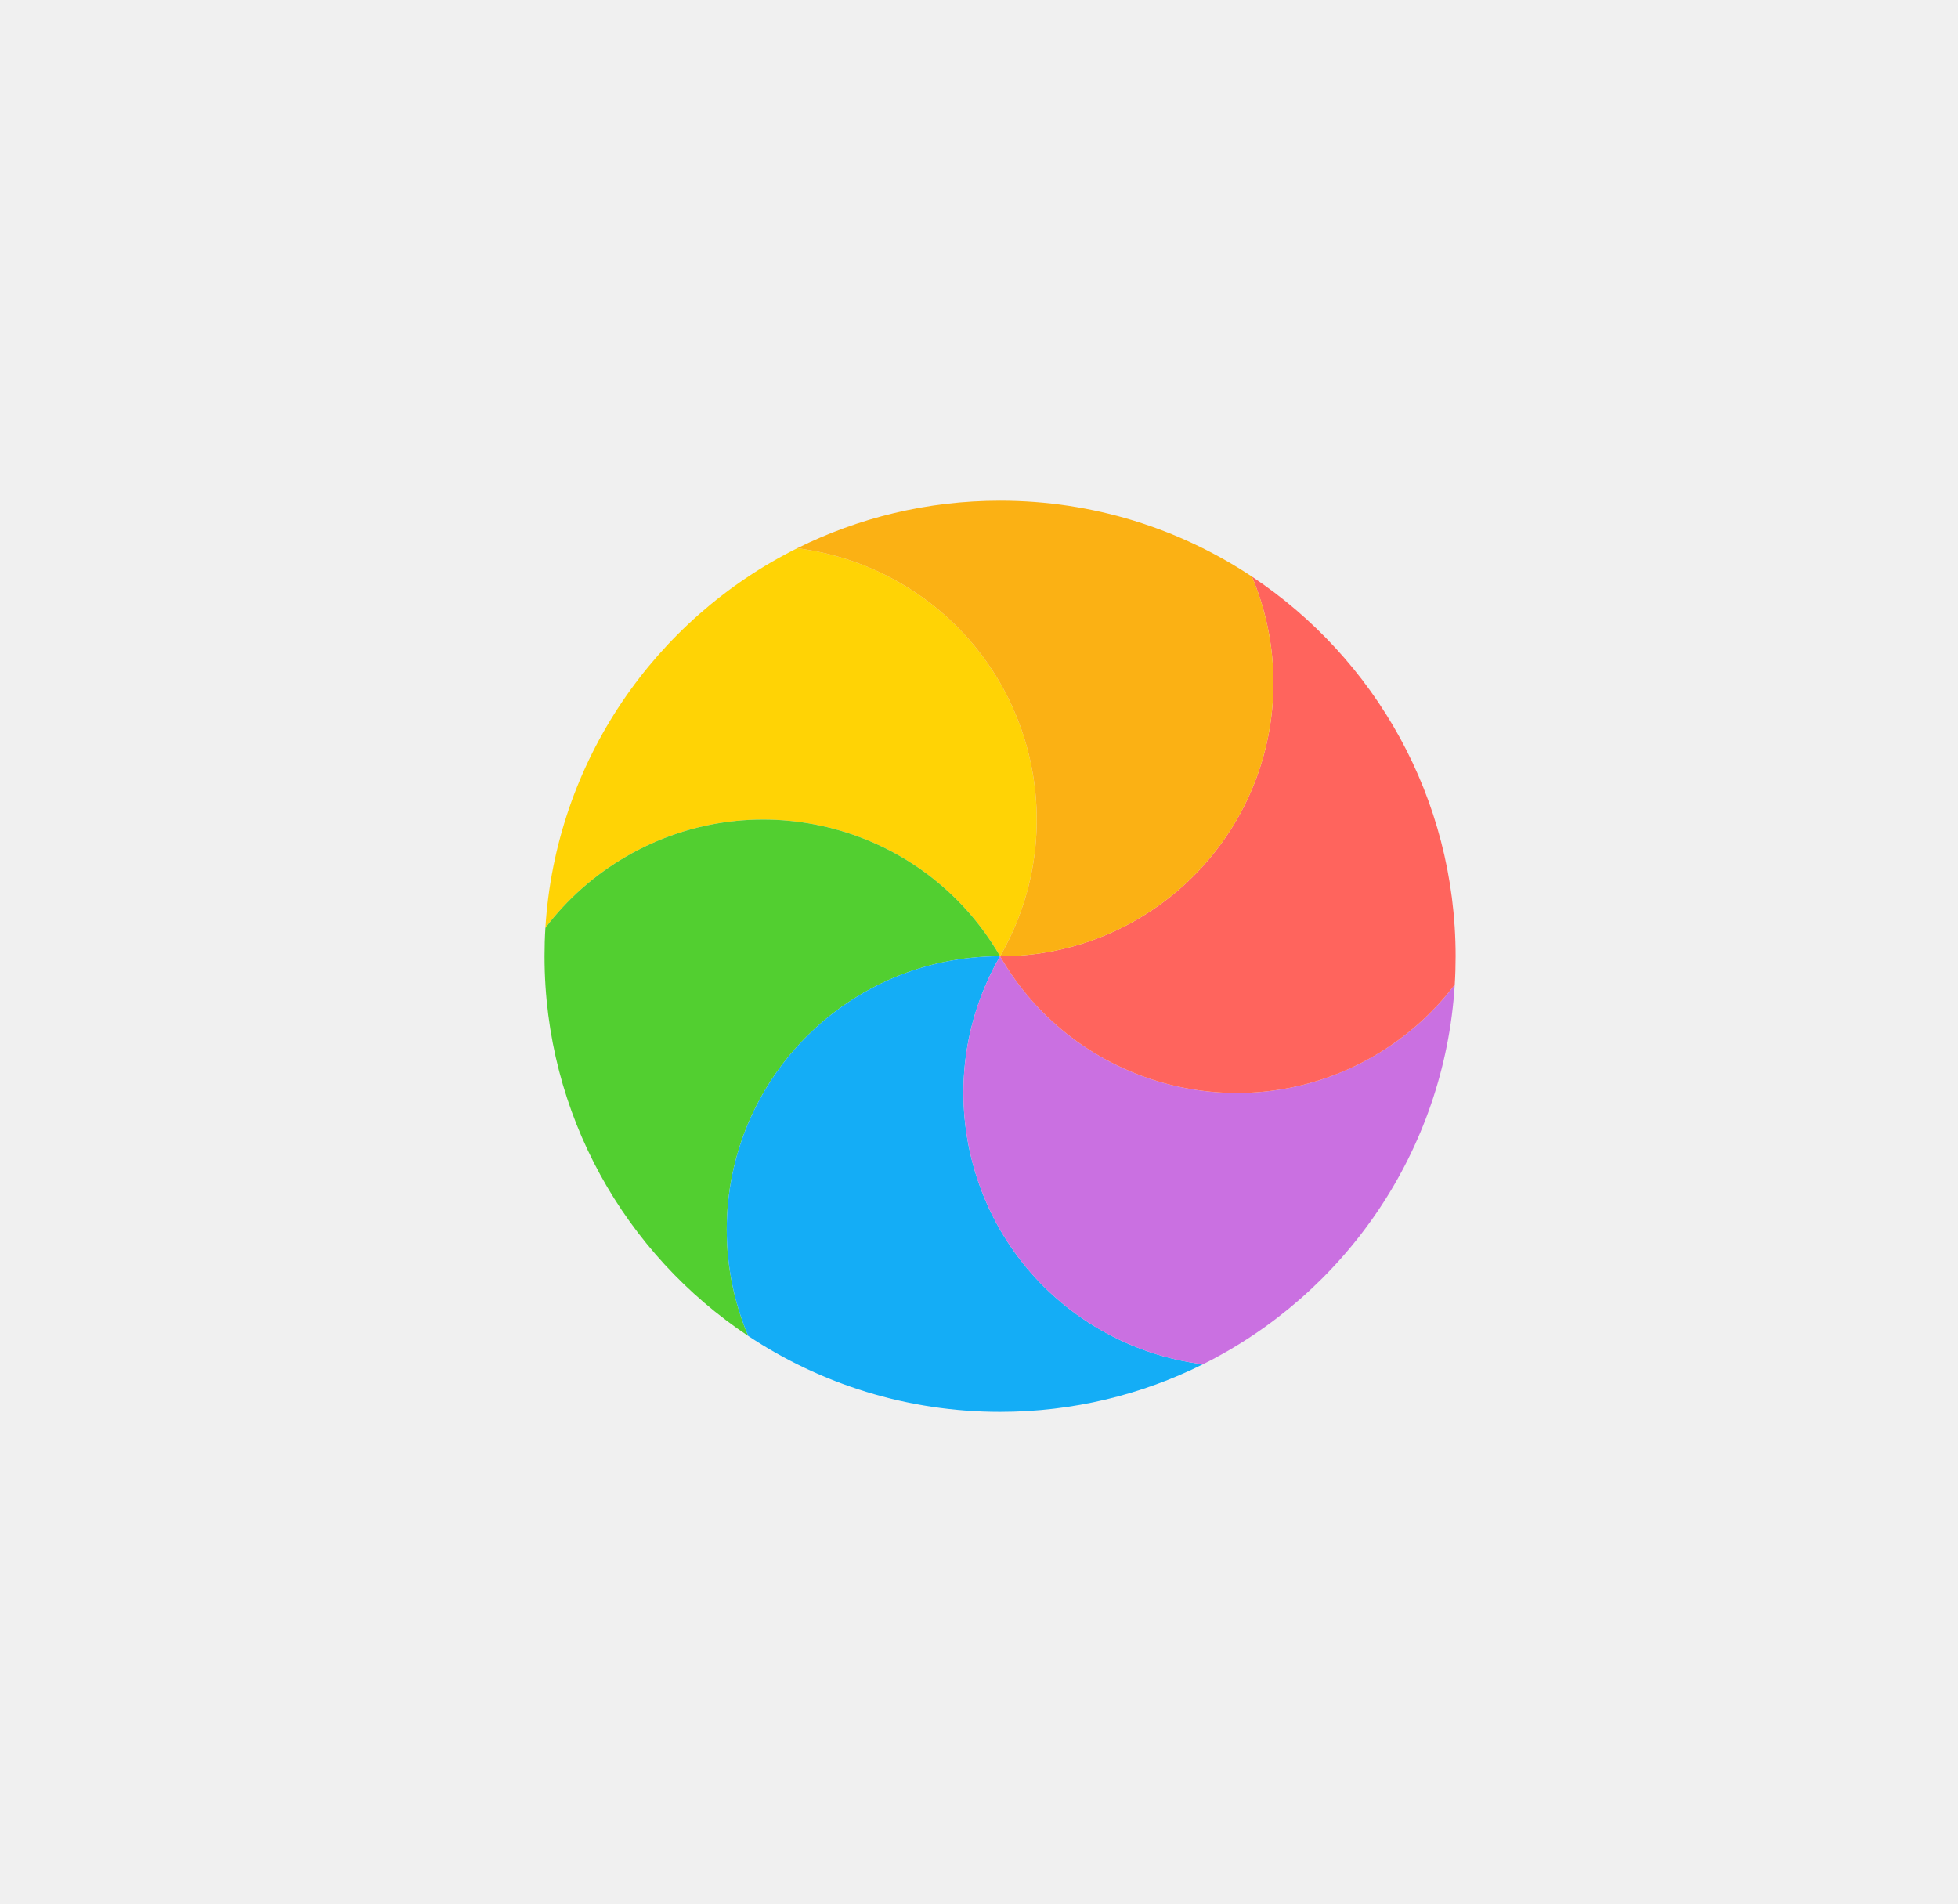
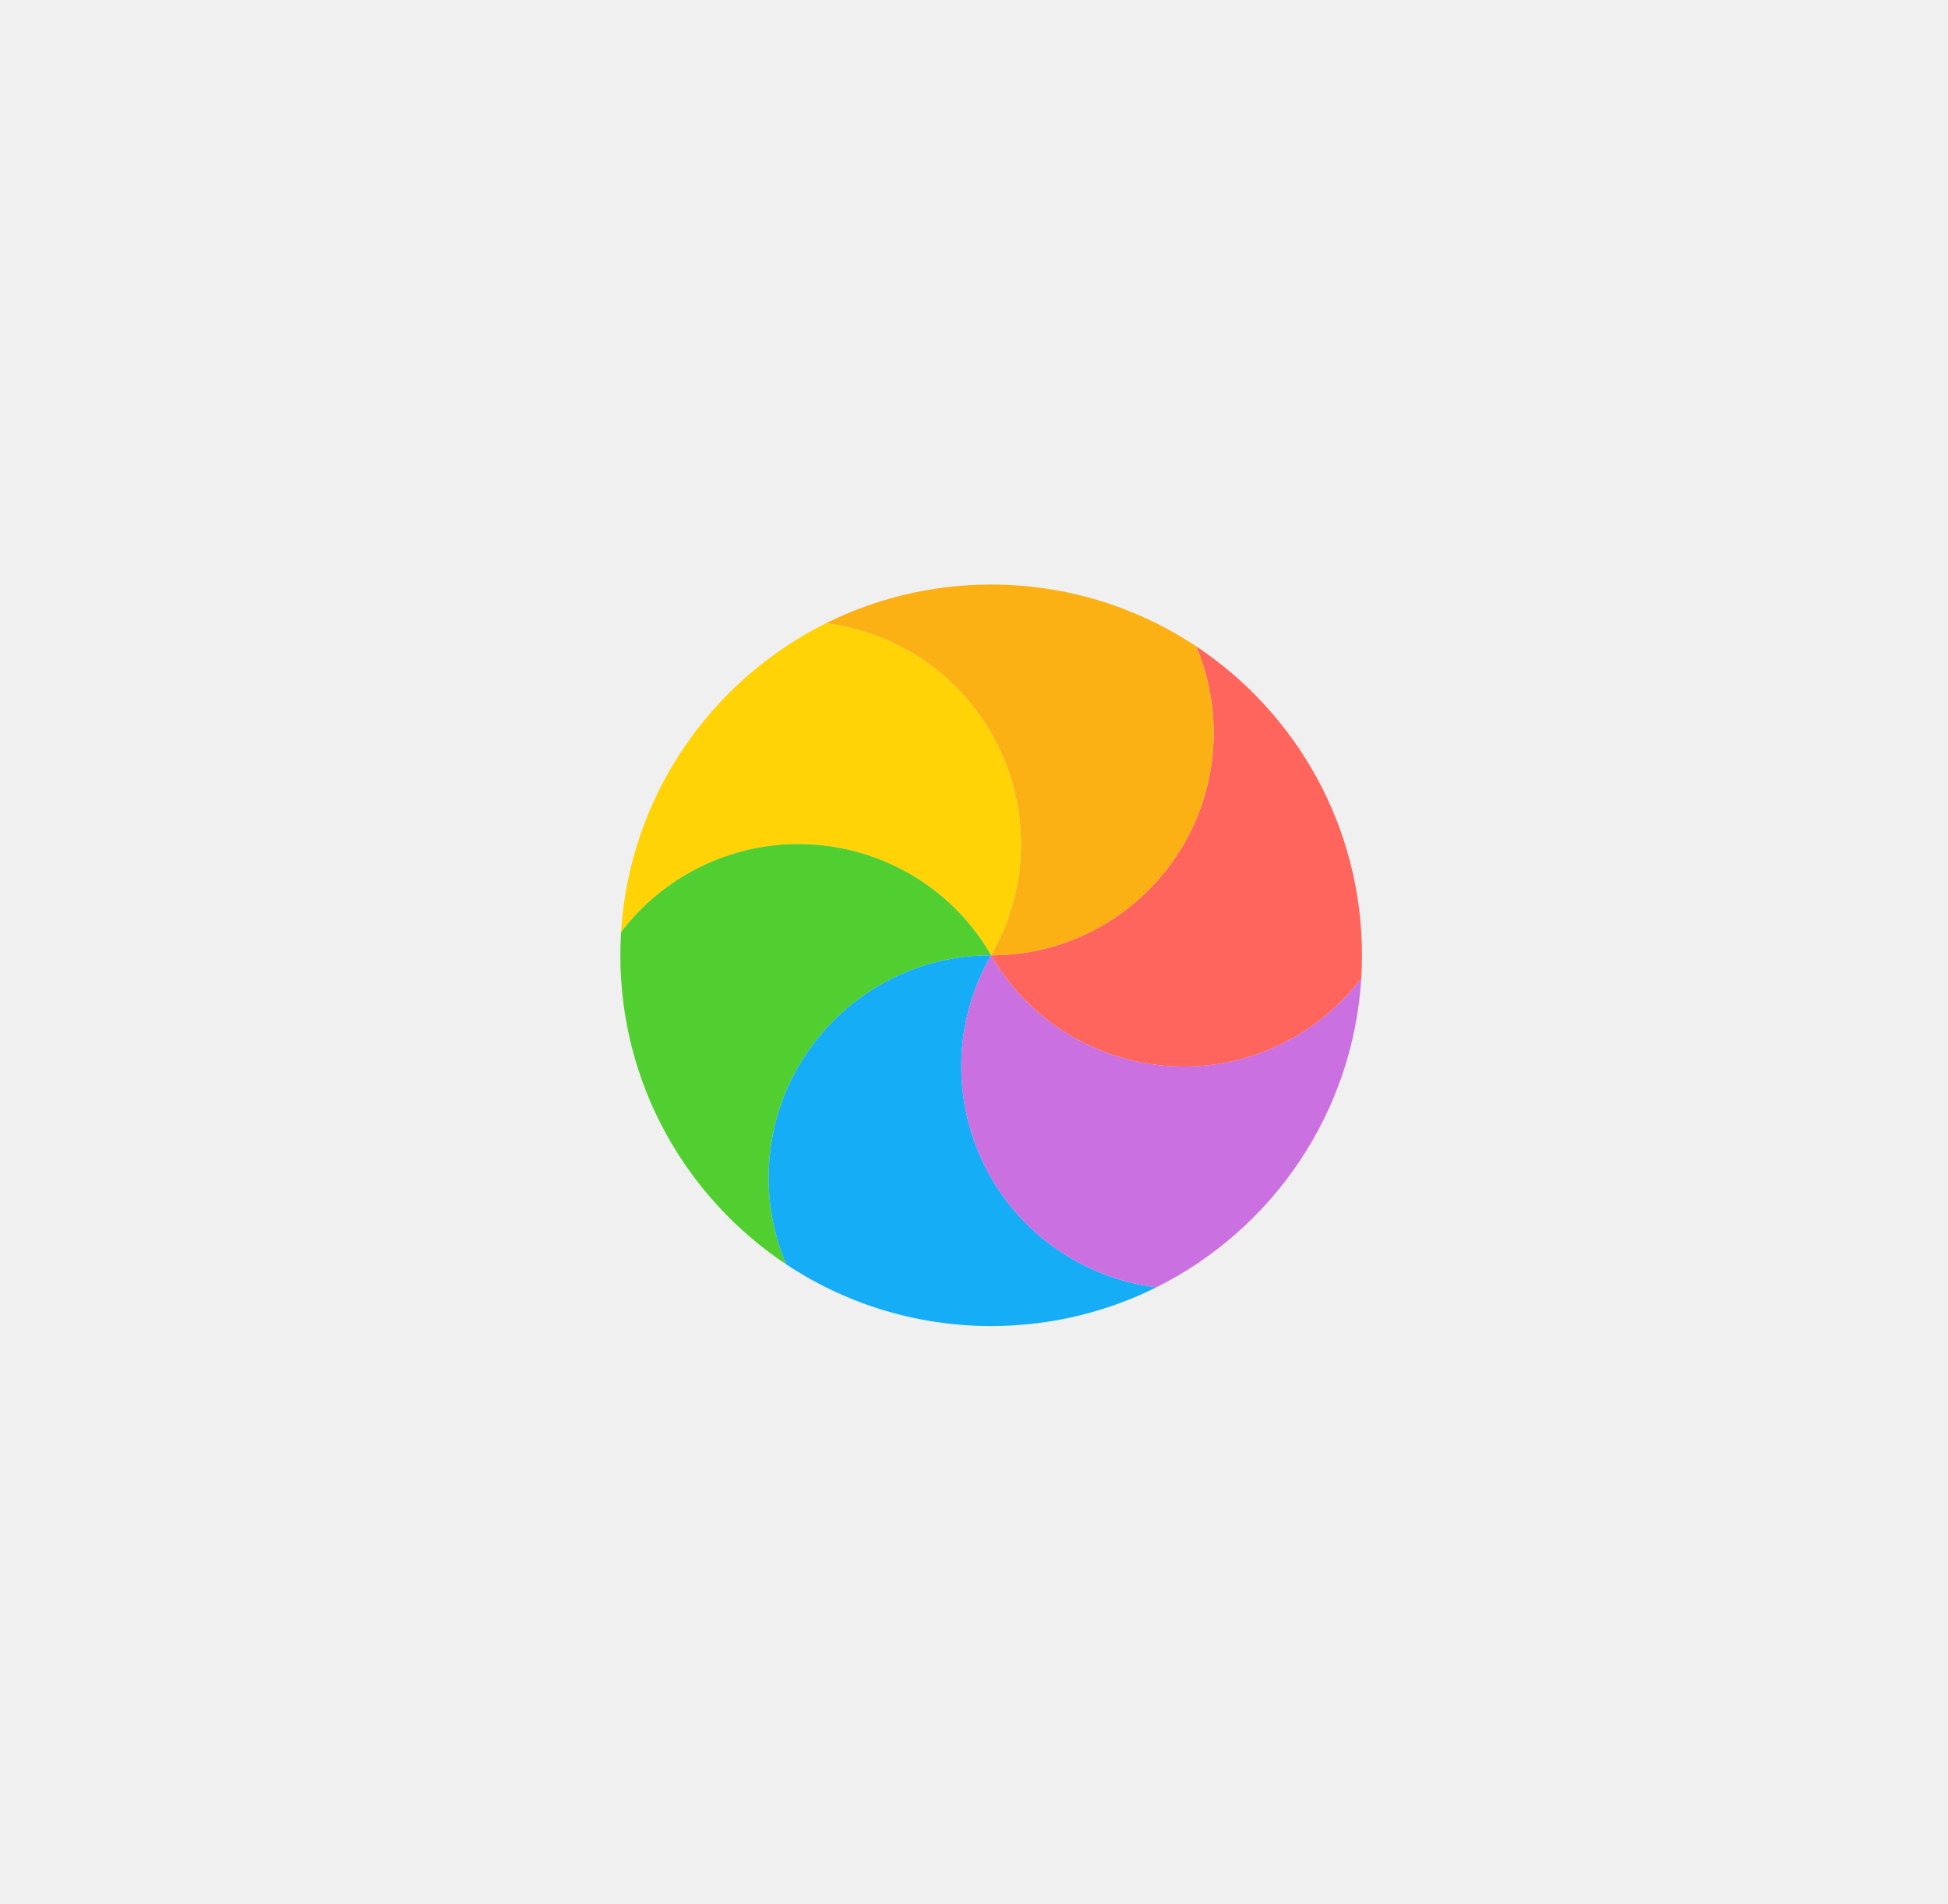
- <svg xmlns="http://www.w3.org/2000/svg" width="36" height="35" viewBox="0 0 36 35" fill="none">
-   <g transform="translate(0.418605 -0.837209) scale(1)">
+ <svg xmlns="http://www.w3.org/2000/svg" width="44" height="43" viewBox="0 0 44 43" fill="none">
+   <g transform="translate(4.418605 3.162791) scale(1)">
    <g transform="translate(-53.64357 -2.101714) scale(0.8375714)" clip-path="url(#clip_r1c2)">
      <path fill-rule="evenodd" clip-rule="evenodd" d="M24.501 21.86L32.884 30.261C33.937 31.317 33.19 33.119 31.699 33.119L30.475 33.119L31.691 36.007C31.904 36.513 31.907 37.073 31.7 37.582C31.492 38.092 31.098 38.49 30.59 38.703C30.334 38.81 30.066 38.864 29.792 38.864C28.961 38.864 28.216 38.369 27.894 37.603L26.616 34.565L25.784 35.303C24.703 36.259 23 35.492 23 34.048V22.481C23 21.697 23.947 21.305 24.501 21.86Z" fill="white" style="fill:white;fill-opacity:1;" />
      <path fill-rule="evenodd" clip-rule="evenodd" d="M24 23.129C24 22.998 24.159 22.932 24.25 23.025L32.158 30.95C32.59 31.382 32.283 32.119 31.674 32.119L28.97 32.118L30.769 36.394C30.996 36.934 30.742 37.555 30.203 37.781C29.662 38.008 29.042 37.755 28.816 37.216L26.998 32.892L25.139 34.539C24.723 34.907 24.081 34.651 24.006 34.127L24 34.026V23.129Z" fill="black" style="fill:black;fill-opacity:1;" />
      <g>
        <path d="M81.046 15.544C81.819 15.64 82.586 15.89 83.304 16.304C86.174 17.961 87.157 21.63 85.5 24.5C83.843 21.63 80.174 20.647 77.304 22.304C76.587 22.718 75.989 23.256 75.519 23.877C75.744 20.221 77.933 17.095 81.046 15.544Z" fill="url(#paint0_linear_1_317)" />
        <path d="M75.519 23.877C75.989 23.256 76.588 22.718 77.304 22.304C80.174 20.647 83.843 21.63 85.5 24.5C82.186 24.5 79.5 27.186 79.5 30.5C79.5 31.328 79.668 32.116 79.971 32.834C77.276 31.042 75.5 27.978 75.5 24.5C75.5 24.291 75.506 24.083 75.519 23.877Z" fill="url(#paint1_linear_1_317)" />
        <path d="M79.971 32.834C79.668 32.116 79.5 31.328 79.5 30.5C79.5 27.186 82.186 24.5 85.5 24.5C83.843 27.37 84.826 31.039 87.696 32.696C88.414 33.11 89.181 33.36 89.954 33.456C88.613 34.124 87.1 34.5 85.5 34.5C83.456 34.5 81.555 33.886 79.971 32.834Z" fill="url(#paint2_linear_1_317)" />
        <path d="M89.954 33.456C89.181 33.36 88.414 33.11 87.696 32.696C84.826 31.039 83.843 27.37 85.5 24.5C87.157 27.37 90.826 28.353 93.696 26.696C94.413 26.282 95.011 25.744 95.481 25.123C95.256 28.779 93.067 31.905 89.954 33.456Z" fill="url(#paint3_linear_1_317)" />
        <path d="M95.481 25.123C95.011 25.744 94.412 26.282 93.696 26.696C90.826 28.353 87.157 27.37 85.5 24.5C88.814 24.5 91.5 21.814 91.5 18.5C91.5 17.672 91.332 16.884 91.029 16.166C93.724 17.958 95.5 21.021 95.5 24.5C95.5 24.709 95.494 24.917 95.481 25.123Z" fill="url(#paint4_linear_1_317)" />
        <path d="M91.029 16.166C91.332 16.884 91.5 17.672 91.5 18.5C91.5 21.814 88.814 24.5 85.5 24.5C87.157 21.63 86.174 17.961 83.304 16.304C82.586 15.89 81.819 15.64 81.046 15.544C82.387 14.876 83.9 14.5 85.5 14.5C87.544 14.5 89.445 15.114 91.029 16.166Z" fill="url(#paint5_linear_1_317)" />
      </g>
      <path fill-rule="evenodd" clip-rule="evenodd" d="M150.315 15.505C150.315 16.249 149.759 16.889 149.023 16.994C148.431 17.079 147.984 17.596 147.984 18.196V28.426C147.984 29.027 148.43 29.544 149.021 29.629C149.756 29.733 150.312 30.374 150.312 31.118C150.309 31.561 150.118 31.974 149.787 32.257C149.458 32.54 149.021 32.668 148.59 32.604C147.807 32.492 147.078 32.161 146.481 31.659C145.883 32.161 145.154 32.492 144.367 32.605C143.94 32.668 143.504 32.541 143.173 32.257C142.842 31.97 142.653 31.558 142.65 31.125C142.65 30.374 143.206 29.733 143.942 29.628C144.536 29.543 144.984 29.026 144.984 28.426V18.196C144.984 17.596 144.537 17.079 143.944 16.994C143.209 16.889 142.654 16.249 142.654 15.505C142.655 15.065 142.846 14.651 143.177 14.366C143.447 14.133 143.796 14.002 144.158 14.002H144.239L144.39 14.021C145.164 14.132 145.889 14.462 146.484 14.964C147.083 14.462 147.812 14.13 148.598 14.018C149.013 13.951 149.455 14.077 149.792 14.366C150.123 14.653 150.312 15.065 150.315 15.498V15.502V15.505Z" fill="white" style="fill:white;fill-opacity:1;" />
      <path fill-rule="evenodd" clip-rule="evenodd" d="M144.087 16.003C145.169 16.158 145.985 17.101 145.985 18.195V28.425C145.985 29.519 145.167 30.462 144.083 30.617C143.836 30.652 143.65 30.867 143.65 31.117C143.651 31.263 143.714 31.401 143.824 31.497C143.935 31.591 144.08 31.635 144.226 31.614C145.148 31.482 145.978 30.943 146.481 30.16C146.985 30.943 147.814 31.482 148.737 31.614C148.879 31.635 149.027 31.591 149.137 31.496C149.248 31.401 149.311 31.263 149.312 31.117C149.312 30.867 149.126 30.652 148.879 30.617C147.799 30.462 146.985 29.52 146.985 28.425V18.195C146.985 17.101 147.801 16.158 148.883 16.003C149.13 15.968 149.316 15.753 149.316 15.503C149.315 15.358 149.251 15.219 149.141 15.123C149.03 15.029 148.885 14.983 148.74 15.006C147.818 15.139 146.988 15.677 146.484 16.46C145.98 15.677 145.151 15.139 144.229 15.006C144.206 15.003 144.182 15.001 144.158 15.001C144.038 15.001 143.921 15.044 143.829 15.123C143.718 15.219 143.655 15.357 143.654 15.504C143.654 15.753 143.84 15.968 144.087 16.003Z" fill="black" style="fill:black;fill-opacity:1;" />
      <path fill-rule="evenodd" clip-rule="evenodd" d="M207.5 17C208.328 17 209 17.672 209 18.5V23H213.5C214.279 23 214.92 23.595 214.993 24.356L215 24.5C215 25.328 214.328 26 213.5 26H209V30.5C209 31.279 208.405 31.92 207.644 31.993L207.5 32C206.672 32 206 31.328 206 30.5V26H201.5C200.721 26 200.08 25.405 200.007 24.644L200 24.5C200 23.672 200.672 23 201.5 23H206V18.5C206 17.721 206.595 17.08 207.356 17.007L207.5 17Z" fill="white" style="fill:white;fill-opacity:1;" />
      <path fill-rule="evenodd" clip-rule="evenodd" d="M207.5 18C207.776 18 208 18.224 208 18.5V24H213.5C213.745 24 213.95 24.177 213.992 24.41L214 24.5C214 24.776 213.776 25 213.5 25H208V30.5C208 30.745 207.823 30.95 207.59 30.992L207.5 31C207.224 31 207 30.776 207 30.5V25H201.5C201.255 25 201.05 24.823 201.008 24.59L201 24.5C201 24.224 201.224 24 201.5 24H207V18.5C207 18.255 207.177 18.05 207.41 18.008L207.5 18Z" fill="#232020" style="fill:#232020;fill:color(display-p3 0.137 0.126 0.126);fill-opacity:1;" />
      <g clip-path="url(#clip0_1_317)">
        <path fill-rule="evenodd" clip-rule="evenodd" d="M268.501 21.86L276.884 30.261C277.937 31.317 277.19 33.119 275.699 33.119L272.252 33.118L269.784 35.303C268.703 36.259 267 35.492 267 34.048V22.481C267 21.697 267.947 21.305 268.501 21.86Z" fill="white" style="fill:white;fill-opacity:1;" />
        <path fill-rule="evenodd" clip-rule="evenodd" d="M268 23.129V34.026C268 34.616 268.697 34.93 269.139 34.539L271.874 32.118L275.674 32.119C276.284 32.119 276.59 31.382 276.159 30.95L268.251 23.025C268.159 22.932 268 22.998 268 23.129Z" fill="black" style="fill:black;fill-opacity:1;" />
        <path fill-rule="evenodd" clip-rule="evenodd" d="M281.889 50.119H274.11C272.945 50.119 272 49.174 272 48.008V37.23C272 36.064 272.945 35.119 274.11 35.119H281.889C283.055 35.119 284 36.064 284 37.23V48.008C284 49.174 283.055 50.119 281.889 50.119Z" fill="white" style="fill:white;fill-opacity:1;" />
        <path fill-rule="evenodd" clip-rule="evenodd" d="M281.75 49.119H274.25C273.56 49.119 273 48.559 273 47.869V37.369C273 36.679 273.56 36.119 274.25 36.119H281.75C282.44 36.119 283 36.679 283 37.369V47.869C283 48.559 282.44 49.119 281.75 49.119Z" fill="black" style="fill:black;fill-opacity:1;" />
        <path fill-rule="evenodd" clip-rule="evenodd" d="M280.5 39.119H275.5C275.224 39.119 275 38.895 275 38.619C275 38.343 275.224 38.119 275.5 38.119H280.5C280.776 38.119 281 38.343 281 38.619C281 38.895 280.776 39.119 280.5 39.119Z" fill="white" style="fill:white;fill-opacity:1;" />
        <path fill-rule="evenodd" clip-rule="evenodd" d="M280.5 47.119H275.5C275.224 47.119 275 46.895 275 46.619C275 46.343 275.224 46.119 275.5 46.119H280.5C280.776 46.119 281 46.343 281 46.619C281 46.895 280.776 47.119 280.5 47.119Z" fill="white" style="fill:white;fill-opacity:1;" />
        <path fill-rule="evenodd" clip-rule="evenodd" d="M281.061 44.119H274.938C274.42 44.119 274 43.699 274 43.18V42.058C274 41.539 274.42 41.119 274.938 41.119H281.061C281.579 41.119 282 41.539 282 42.058V43.18C282 43.699 281.579 44.119 281.061 44.119Z" fill="white" style="fill:white;fill-opacity:1;" />
        <path fill-rule="evenodd" clip-rule="evenodd" d="M278.5 43.119H275.5C275.224 43.119 275 42.895 275 42.619C275 42.343 275.224 42.119 275.5 42.119H278.5C278.776 42.119 279 42.343 279 42.619C279 42.895 278.776 43.119 278.5 43.119Z" fill="black" style="fill:black;fill-opacity:1;" />
      </g>
      <path fill-rule="evenodd" clip-rule="evenodd" d="M32 91C32 94.866 28.866 98 25 98C21.134 98 18 94.866 18 91C18 87.134 21.134 84 25 84C28.866 84 32 87.134 32 91Z" fill="black" style="fill:black;fill-opacity:1;" />
      <path fill-rule="evenodd" clip-rule="evenodd" d="M30.253 91C30.253 93.901 27.901 96.253 25 96.253C22.098 96.253 19.747 93.901 19.747 91C19.747 88.099 22.098 85.747 25 85.747C27.901 85.747 30.253 88.099 30.253 91Z" fill="white" style="fill:white;fill-opacity:1;" />
      <path fill-rule="evenodd" clip-rule="evenodd" d="M21.5 91C21.5 90.448 21.948 90 22.5 90H27.5C28.052 90 28.5 90.448 28.5 91C28.5 91.552 28.052 92 27.5 92H22.5C21.948 92 21.5 91.552 21.5 91ZM34.931 100.932C35.322 100.542 35.322 99.908 34.931 99.518L30.189 94.776L28.776 96.19L33.517 100.932C33.907 101.322 34.541 101.322 34.931 100.932Z" fill="black" style="fill:black;fill-opacity:1;" />
      <path fill-rule="evenodd" clip-rule="evenodd" d="M93 91C93 94.866 89.866 98 86 98C82.134 98 79 94.866 79 91C79 87.134 82.134 84 86 84C89.866 84 93 87.134 93 91Z" fill="black" style="fill:black;fill-opacity:1;" />
      <path fill-rule="evenodd" clip-rule="evenodd" d="M91.253 91C91.253 93.901 88.901 96.253 86 96.253C83.098 96.253 80.747 93.901 80.747 91C80.747 88.099 83.098 85.747 86 85.747C88.901 85.747 91.253 88.099 91.253 91Z" fill="white" style="fill:white;fill-opacity:1;" />
      <path fill-rule="evenodd" clip-rule="evenodd" d="M86 94.5C85.448 94.5 85 94.052 85 93.5V88.5C85 87.948 85.448 87.5 86 87.5C86.552 87.5 87 87.948 87 88.5V93.5C87 94.052 86.552 94.5 86 94.5Z" fill="black" style="fill:black;fill-opacity:1;" />
      <path fill-rule="evenodd" clip-rule="evenodd" d="M82.5 91C82.5 90.448 82.948 90 83.5 90H88.5C89.052 90 89.5 90.448 89.5 91C89.5 91.552 89.052 92 88.5 92H83.5C82.948 92 82.5 91.552 82.5 91Z" fill="black" style="fill:black;fill-opacity:1;" />
      <path fill-rule="evenodd" clip-rule="evenodd" d="M95.931 100.932C96.322 100.542 96.322 99.908 95.931 99.518L91.189 94.776L89.775 96.19L94.517 100.932C94.907 101.322 95.541 101.322 95.931 100.932Z" fill="black" style="fill:black;fill-opacity:1;" />
      <path fill-rule="evenodd" clip-rule="evenodd" d="M149.301 105.942C150.359 105.942 151.279 105.722 152.059 105.281C152.841 104.84 153.445 104.195 153.87 103.343C154.296 102.491 154.509 101.449 154.509 100.214V98.564C154.509 97.797 154.389 97.208 154.149 96.794C153.909 96.381 153.563 96.174 153.114 96.174V97.268C153.114 97.42 153.063 97.542 152.963 97.633C152.862 97.724 152.749 97.769 152.621 97.769C152.487 97.769 152.37 97.724 152.27 97.633C152.169 97.542 152.119 97.42 152.119 97.268V95.909C152.119 95.636 152.049 95.424 151.91 95.275C151.769 95.126 151.572 95.052 151.316 95.052C151.116 95.052 150.918 95.095 150.724 95.18V96.913C150.724 97.071 150.673 97.195 150.573 97.287C150.472 97.378 150.359 97.423 150.231 97.423C150.097 97.423 149.98 97.378 149.88 97.287C149.779 97.195 149.729 97.071 149.729 96.913V94.906C149.729 94.639 149.658 94.427 149.515 94.272C149.372 94.117 149.179 94.039 148.936 94.039C148.729 94.039 148.528 94.085 148.334 94.176V96.566C148.334 96.706 148.287 96.825 148.192 96.922C148.098 97.019 147.978 97.068 147.832 97.068C147.692 97.068 147.575 97.019 147.481 96.922C147.387 96.825 147.339 96.706 147.339 96.566V89.981C147.339 89.756 147.277 89.575 147.152 89.438C147.028 89.301 146.859 89.233 146.646 89.233C146.433 89.233 146.262 89.301 146.131 89.438C146 89.575 145.935 89.756 145.935 89.981V99.257C145.935 99.452 145.877 99.611 145.762 99.736C145.646 99.86 145.5 99.922 145.324 99.922C145.165 99.922 145.024 99.883 144.9 99.804C144.775 99.725 144.67 99.579 144.585 99.366L143.363 96.575C143.211 96.21 142.982 96.028 142.679 96.028C142.484 96.028 142.326 96.09 142.204 96.215C142.082 96.339 142.022 96.49 142.022 96.666C142.022 96.812 142.049 96.958 142.104 97.104L143.737 101.701C144.271 103.191 145.014 104.269 145.962 104.939C146.911 105.608 148.024 105.942 149.301 105.942ZM149.265 107C147.707 107 146.383 106.583 145.292 105.751C144.2 104.918 143.366 103.68 142.788 102.038L141.155 97.432C141.106 97.287 141.069 97.135 141.041 96.976C141.014 96.818 141 96.675 141 96.548C141 96.073 141.158 95.706 141.475 95.444C141.79 95.183 142.162 95.052 142.587 95.052C142.898 95.052 143.177 95.142 143.427 95.321C143.676 95.5 143.876 95.77 144.029 96.128L144.749 97.907C144.767 97.949 144.795 97.97 144.831 97.97C144.88 97.97 144.904 97.943 144.904 97.889V90.044C144.904 89.491 145.068 89.052 145.397 88.726C145.725 88.401 146.141 88.238 146.646 88.238C147.145 88.238 147.557 88.401 147.882 88.726C148.207 89.052 148.37 89.491 148.37 90.044V93.155C148.607 93.088 148.838 93.054 149.064 93.054C149.453 93.054 149.784 93.156 150.058 93.36C150.331 93.564 150.523 93.842 150.633 94.195C150.912 94.098 151.186 94.049 151.454 94.049C151.83 94.049 152.148 94.144 152.406 94.336C152.665 94.527 152.843 94.787 152.94 95.116C153.766 95.122 154.407 95.414 154.86 95.991C155.313 96.569 155.54 97.381 155.54 98.426V100.333C155.54 101.743 155.275 102.946 154.746 103.94C154.217 104.935 153.481 105.692 152.539 106.216C151.596 106.739 150.505 107 149.265 107Z" fill="black" style="fill:black;fill-opacity:1;" />
      <path fill-rule="evenodd" clip-rule="evenodd" d="M149.301 105.942C150.359 105.942 151.279 105.722 152.059 105.281C152.841 104.84 153.445 104.195 153.87 103.343C154.296 102.491 154.509 101.449 154.509 100.214V98.564C154.509 97.797 154.389 97.208 154.149 96.794C153.909 96.381 153.563 96.174 153.114 96.174V97.268C153.114 97.42 153.063 97.542 152.963 97.633C152.862 97.724 152.749 97.769 152.621 97.769C152.487 97.769 152.37 97.724 152.27 97.633C152.169 97.542 152.119 97.42 152.119 97.268V95.909C152.119 95.636 152.049 95.424 151.91 95.275C151.769 95.126 151.572 95.052 151.316 95.052C151.116 95.052 150.918 95.095 150.724 95.18V96.913C150.724 97.071 150.673 97.195 150.573 97.287C150.472 97.378 150.359 97.423 150.231 97.423C150.097 97.423 149.98 97.378 149.88 97.287C149.779 97.195 149.729 97.071 149.729 96.913V94.906C149.729 94.639 149.658 94.427 149.515 94.272C149.372 94.117 149.179 94.039 148.936 94.039C148.729 94.039 148.528 94.085 148.334 94.176V96.566C148.334 96.706 148.287 96.825 148.192 96.922C148.098 97.019 147.978 97.068 147.832 97.068C147.692 97.068 147.575 97.019 147.481 96.922C147.387 96.825 147.339 96.706 147.339 96.566V89.981C147.339 89.756 147.277 89.575 147.152 89.438C147.028 89.301 146.859 89.233 146.646 89.233C146.433 89.233 146.262 89.301 146.131 89.438C146 89.575 145.935 89.756 145.935 89.981V99.257C145.935 99.452 145.877 99.611 145.762 99.736C145.646 99.86 145.5 99.922 145.324 99.922C145.165 99.922 145.024 99.883 144.9 99.804C144.775 99.725 144.67 99.579 144.585 99.366L143.363 96.575C143.211 96.21 142.982 96.028 142.679 96.028C142.484 96.028 142.326 96.09 142.204 96.215C142.082 96.339 142.022 96.49 142.022 96.666C142.022 96.812 142.049 96.958 142.104 97.104L143.737 101.701C144.271 103.191 145.014 104.269 145.962 104.939C146.911 105.608 148.024 105.942 149.301 105.942Z" fill="white" style="fill:white;fill-opacity:1;" />
      <path fill-rule="evenodd" clip-rule="evenodd" d="M214.719 87.556C214.367 87.299 213.975 87.199 213.542 87.258C213.334 87.286 213.162 87.347 213.019 87.432C213.024 87.273 213.012 87.122 212.976 86.98C212.901 86.683 212.761 86.439 212.556 86.247C212.351 86.055 212.105 85.917 211.818 85.832C211.558 85.754 211.293 85.731 211.023 85.764C210.752 85.797 210.51 85.889 210.295 86.042C210.225 86.092 210.173 86.156 210.117 86.217C210.078 86.148 210.042 86.077 209.987 86.013C209.821 85.821 209.61 85.673 209.353 85.569C209.096 85.465 208.823 85.412 208.537 85.412C208.244 85.412 207.968 85.465 207.712 85.569C207.455 85.673 207.243 85.821 207.077 86.013C207.023 86.075 206.989 86.145 206.949 86.213C206.912 86.171 206.881 86.123 206.838 86.086C206.662 85.936 206.455 85.834 206.217 85.778C205.98 85.723 205.741 85.715 205.5 85.754C205.194 85.799 204.919 85.914 204.674 86.096C204.43 86.278 204.25 86.524 204.132 86.833C204.023 87.122 204.01 87.464 204.077 87.847C203.507 87.777 202.977 87.943 202.492 88.356C201.991 88.783 201.743 89.455 201.75 90.373C201.756 91.857 202.038 93.175 202.594 94.328C203.151 95.48 203.934 96.381 204.943 97.028C205.952 97.676 207.121 98 208.449 98C209.66 98 210.695 97.787 211.555 97.36C212.414 96.934 213.11 96.317 213.64 95.509C214.17 94.703 214.556 93.703 214.797 92.511C214.927 91.881 215.029 91.261 215.105 90.656C215.18 90.05 215.224 89.41 215.236 88.732C215.243 88.205 215.07 87.813 214.719 87.556Z" fill="black" style="fill:black;fill-opacity:1;" />
      <path fill-rule="evenodd" clip-rule="evenodd" d="M204.263 88.917L204.509 90.187C204.555 90.428 204.675 90.582 204.87 90.646C205.066 90.712 205.243 90.68 205.403 90.553C205.562 90.426 205.616 90.246 205.564 90.011L205.056 87.58C204.997 87.326 205.071 87.121 205.276 86.965C205.481 86.809 205.708 86.75 205.959 86.789C206.21 86.828 206.371 86.975 206.443 87.229L206.589 87.756C206.641 87.958 206.763 88.085 206.955 88.137C207.148 88.189 207.331 88.166 207.507 88.069C207.683 87.971 207.771 87.828 207.771 87.639V86.965C207.771 86.789 207.844 86.648 207.991 86.54C208.137 86.433 208.315 86.379 208.523 86.379C208.725 86.379 208.899 86.433 209.046 86.54C209.192 86.648 209.265 86.789 209.265 86.965V87.639C209.265 87.821 209.353 87.963 209.529 88.064C209.705 88.165 209.888 88.189 210.081 88.137C210.273 88.085 210.395 87.958 210.447 87.756L210.603 87.209C210.669 86.968 210.825 86.828 211.072 86.789C211.319 86.75 211.546 86.809 211.751 86.965C211.956 87.121 212.032 87.326 211.98 87.58L211.824 88.459C211.778 88.693 211.824 88.876 211.961 89.006C212.097 89.136 212.263 89.198 212.459 89.191C212.654 89.185 212.801 89.113 212.898 88.976L213.152 88.566C213.243 88.429 213.379 88.35 213.557 88.327C213.736 88.304 213.897 88.341 214.041 88.439C214.184 88.537 214.256 88.677 214.256 88.859C214.256 89.4 214.217 89.918 214.138 90.412C214.06 90.907 213.946 91.476 213.797 92.121L213.738 92.394C213.511 93.41 213.184 94.247 212.762 94.904C212.339 95.562 211.777 96.058 211.077 96.393C210.377 96.729 209.512 96.896 208.484 96.896C207.344 96.896 206.345 96.617 205.486 96.056C204.626 95.497 203.965 94.717 203.503 93.717C203.041 92.718 202.81 91.581 202.81 90.304C202.81 89.849 202.909 89.499 203.108 89.255C203.306 89.01 203.544 88.878 203.821 88.854C203.984 88.841 204.128 88.868 204.263 88.917Z" fill="white" style="fill:white;fill-opacity:1;" />
      <path fill-rule="evenodd" clip-rule="evenodd" d="M269.591 97.419C268.658 97.419 267.804 97.251 267.053 96.92C266.296 96.586 265.615 96.07 265.03 95.388C264.46 94.723 263.956 93.872 263.531 92.86L261.619 88.155C261.478 87.814 261.462 87.487 261.572 87.187C261.692 86.864 261.93 86.635 262.262 86.524C262.382 86.481 262.516 86.456 262.649 86.456C262.813 86.456 262.972 86.493 263.123 86.566C263.373 86.688 263.58 86.905 263.739 87.212L265.326 90.071C265.43 90.251 265.508 90.317 265.536 90.337C265.579 90.366 265.621 90.378 265.677 90.378C265.744 90.378 265.785 90.359 265.831 90.307C265.85 90.285 265.878 90.19 265.843 89.984L264.741 82.947C264.665 82.506 264.799 82.199 264.926 82.021C265.107 81.766 265.366 81.603 265.674 81.549C265.752 81.539 265.806 81.535 265.86 81.535C266.11 81.535 266.343 81.609 266.551 81.753C266.811 81.933 266.982 82.207 267.044 82.546L268.132 87.678L268.192 81.649C268.192 81.308 268.305 81.006 268.521 80.778C268.743 80.542 269.041 80.417 269.38 80.417C269.722 80.417 270.024 80.538 270.253 80.768C270.483 80.997 270.604 81.303 270.604 81.652L270.569 87.702L271.516 82.456C271.564 82.13 271.727 81.849 271.984 81.658C272.191 81.504 272.422 81.426 272.671 81.426C272.737 81.426 272.804 81.432 272.872 81.443C273.196 81.493 273.473 81.656 273.663 81.912C273.799 82.094 273.945 82.407 273.865 82.861L272.999 88.177L274.22 84.71C274.32 84.395 274.493 84.149 274.73 83.992C274.925 83.862 275.141 83.796 275.372 83.796C275.428 83.796 275.484 83.8 275.541 83.808C275.871 83.865 276.128 84.029 276.302 84.286C276.47 84.536 276.53 84.834 276.481 85.17L275.342 91.745C275.022 93.593 274.407 95.008 273.514 95.951C272.593 96.925 271.273 97.419 269.591 97.419Z" fill="white" style="fill:white;fill-opacity:1;" />
      <path fill-rule="evenodd" clip-rule="evenodd" d="M274.852 91.66L275.989 85.097C276.02 84.886 275.987 84.708 275.889 84.564C275.792 84.419 275.653 84.331 275.473 84.3C275.301 84.276 275.145 84.312 275.005 84.405C274.864 84.499 274.758 84.655 274.688 84.874L273.493 88.273C273.438 88.422 273.362 88.527 273.264 88.589C273.167 88.652 273.051 88.672 272.919 88.648C272.794 88.625 272.69 88.56 272.608 88.455C272.526 88.349 272.493 88.23 272.508 88.097L273.376 82.776C273.415 82.55 273.378 82.36 273.264 82.208C273.151 82.056 272.993 81.964 272.79 81.933C272.602 81.901 272.432 81.942 272.28 82.056C272.128 82.169 272.036 82.331 272.005 82.542L271.067 87.851C271.044 87.984 270.983 88.087 270.885 88.161C270.788 88.236 270.669 88.261 270.528 88.238C270.372 88.214 270.257 88.155 270.182 88.062C270.108 87.968 270.071 87.847 270.071 87.698L270.106 81.651C270.106 81.433 270.038 81.255 269.901 81.118C269.764 80.982 269.59 80.913 269.38 80.913C269.176 80.913 269.01 80.982 268.882 81.118C268.753 81.255 268.688 81.433 268.688 81.651L268.653 87.745C268.653 87.886 268.604 88.003 268.507 88.097C268.409 88.191 268.294 88.238 268.161 88.238C268.028 88.238 267.917 88.196 267.827 88.114C267.737 88.032 267.676 87.921 267.645 87.78L266.555 82.636C266.516 82.425 266.421 82.267 266.268 82.161C266.116 82.056 265.946 82.015 265.758 82.038C265.579 82.069 265.436 82.159 265.331 82.308C265.225 82.456 265.192 82.644 265.231 82.87L266.333 89.902C266.387 90.23 266.344 90.474 266.204 90.634C266.063 90.795 265.887 90.875 265.676 90.875C265.52 90.875 265.38 90.832 265.255 90.746C265.13 90.66 265.008 90.515 264.891 90.312L263.298 87.441C263.188 87.23 263.057 87.087 262.905 87.013C262.753 86.939 262.59 86.933 262.419 86.995C262.231 87.058 262.104 87.179 262.038 87.359C261.971 87.538 261.985 87.741 262.079 87.968L263.989 92.668C264.395 93.636 264.868 94.435 265.407 95.064C265.946 95.693 266.561 96.16 267.253 96.464C267.944 96.769 268.723 96.921 269.59 96.921C271.137 96.921 272.325 96.484 273.153 95.609C273.981 94.734 274.548 93.418 274.852 91.66ZM263.028 93.007L261.165 88.414C261.032 88.085 260.979 87.773 261.007 87.476C261.034 87.179 261.128 86.921 261.288 86.702C261.448 86.484 261.649 86.312 261.891 86.187C262.133 86.069 262.397 86.015 262.682 86.023C262.967 86.03 263.243 86.112 263.508 86.269C263.774 86.425 263.997 86.663 264.176 86.984L265.102 88.754C265.126 88.8 265.157 88.82 265.196 88.812C265.235 88.804 265.251 88.773 265.243 88.718L264.247 83.046C264.176 82.679 264.192 82.351 264.294 82.062C264.395 81.773 264.559 81.538 264.786 81.359C265.012 81.179 265.274 81.066 265.571 81.019C265.868 80.972 266.153 81.001 266.426 81.107C266.7 81.212 266.934 81.386 267.13 81.628C267.325 81.87 267.462 82.171 267.54 82.53L267.68 83.292V81.651C267.68 81.136 267.841 80.714 268.161 80.386C268.481 80.058 268.887 79.894 269.38 79.894C269.895 79.894 270.311 80.062 270.628 80.398C270.944 80.734 271.102 81.167 271.102 81.698L271.079 82.202C271.188 81.734 271.417 81.384 271.764 81.153C272.112 80.923 272.501 80.843 272.93 80.913C273.227 80.96 273.491 81.073 273.721 81.253C273.952 81.433 274.124 81.665 274.237 81.95C274.35 82.235 274.383 82.562 274.337 82.929L274.237 83.856C274.218 83.768 274.325 83.652 274.559 83.509C274.911 83.294 275.298 83.222 275.719 83.292C275.993 83.347 276.233 83.458 276.44 83.626C276.647 83.794 276.799 84.019 276.897 84.3C276.995 84.581 277.012 84.901 276.95 85.261L275.895 91.765C275.567 93.789 274.883 95.334 273.844 96.4C272.805 97.466 271.376 98 269.555 98C268.016 98 266.716 97.58 265.653 96.74C264.59 95.9 263.715 94.656 263.028 93.007Z" fill="black" style="fill:black;fill-opacity:1;" />
      <path fill-rule="evenodd" clip-rule="evenodd" d="M329.076 82.509C329.586 81.999 330.413 81.999 330.923 82.509L338.49 90.076C339 90.586 339 91.413 338.49 91.923L330.923 99.49C330.413 100 329.586 100 329.076 99.49L321.509 91.923C320.999 91.413 320.999 90.586 321.509 90.076L329.076 82.509Z" fill="white" style="fill:white;fill-opacity:1;" />
      <path fill-rule="evenodd" clip-rule="evenodd" d="M326 93.844C326 94.27 325.484 94.484 325.182 94.182L322.406 91.406C322.182 91.182 322.182 90.818 322.406 90.593L325.182 87.817C325.484 87.515 326 87.729 326 88.155L326.001 90H329V87L327.156 87C326.758 87 326.545 86.551 326.764 86.245L326.818 86.182L329.594 83.406C329.818 83.182 330.182 83.182 330.407 83.406L333.183 86.182C333.485 86.484 333.271 87 332.845 87L331 87V90H334V88.156C334 87.758 334.449 87.545 334.754 87.764L334.817 87.818L337.594 90.594C337.818 90.818 337.818 91.182 337.594 91.407L334.817 94.183C334.516 94.485 334 94.271 334 93.845V92H331V94.999L332.844 95C333.242 95 333.455 95.449 333.236 95.755L333.182 95.818L330.406 98.594C330.182 98.818 329.818 98.818 329.593 98.594L326.817 95.818C326.515 95.516 326.729 95 327.155 95L329 94.999V92H326.001L326 93.844Z" fill="black" style="fill:black;fill-opacity:1;" />
      <path fill-rule="evenodd" clip-rule="evenodd" d="M24 162C22.897 162 22 161.103 22 160V150C22 148.897 22.897 148 24 148C25.103 148 26 148.897 26 150V160C26 161.103 25.103 162 24 162ZM18.644 158.785C18.432 158.785 18.218 158.734 18.027 158.639L13.265 156.256C12.794 156.021 12.501 155.548 12.5 155.021C12.5 154.493 12.793 154.019 13.264 153.784L18.026 151.401C18.217 151.305 18.431 151.254 18.644 151.254C19.407 151.254 20.027 151.875 20.027 152.638V157.402C20.027 157.781 19.877 158.135 19.604 158.397C19.345 158.647 19.003 158.785 18.644 158.785Z" fill="white" style="fill:white;fill-opacity:1;" />
      <path fill-rule="evenodd" clip-rule="evenodd" d="M24 161C23.448 161 23 160.552 23 160V150C23 149.448 23.448 149 24 149C24.552 149 25 149.448 25 150V160C25 160.552 24.552 161 24 161ZM13.712 155.362L18.473 157.744C18.727 157.871 19.027 157.686 19.027 157.402V152.638C19.027 152.353 18.727 152.168 18.473 152.295L13.712 154.678C13.43 154.819 13.43 155.221 13.712 155.362Z" fill="black" style="fill:black;fill-opacity:1;" />
      <path fill-rule="evenodd" clip-rule="evenodd" d="M92 155C92 156.103 91.103 157 90 157H80C78.897 157 78 156.103 78 155C78 153.897 78.897 153 80 153H90C91.103 153 92 153.897 92 155ZM88.785 160.356C88.785 160.568 88.734 160.782 88.639 160.973L86.256 165.735C86.021 166.206 85.548 166.499 85.021 166.5C84.493 166.5 84.019 166.207 83.784 165.736L81.401 160.974C81.305 160.783 81.254 160.569 81.254 160.356C81.254 159.593 81.875 158.973 82.638 158.973H87.402C87.781 158.973 88.135 159.123 88.397 159.396C88.647 159.655 88.785 159.997 88.785 160.356Z" fill="white" style="fill:white;fill-opacity:1;" />
      <path fill-rule="evenodd" clip-rule="evenodd" d="M91 155C91 155.552 90.552 156 90 156H80C79.448 156 79 155.552 79 155C79 154.448 79.448 154 80 154H90C90.552 154 91 154.448 91 155ZM85.362 165.288L87.744 160.527C87.871 160.273 87.686 159.973 87.402 159.973H82.638C82.353 159.973 82.168 160.273 82.295 160.527L84.678 165.288C84.819 165.57 85.221 165.57 85.362 165.288Z" fill="black" style="fill:black;fill-opacity:1;" />
      <path fill-rule="evenodd" clip-rule="evenodd" d="M146 148C147.103 148 148 148.897 148 150V160C148 161.103 147.103 162 146 162C144.897 162 144 161.103 144 160V150C144 148.897 144.897 148 146 148ZM151.356 151.215C151.568 151.215 151.782 151.266 151.973 151.361L156.735 153.744C157.206 153.979 157.499 154.452 157.5 154.979C157.5 155.507 157.207 155.981 156.736 156.216L151.974 158.599C151.783 158.695 151.569 158.746 151.356 158.746C150.593 158.746 149.973 158.125 149.973 157.362V152.598C149.973 152.219 150.123 151.865 150.396 151.603C150.655 151.353 150.997 151.215 151.356 151.215Z" fill="white" style="fill:white;fill-opacity:1;" />
      <path fill-rule="evenodd" clip-rule="evenodd" d="M146 149C146.552 149 147 149.448 147 150V160C147 160.552 146.552 161 146 161C145.448 161 145 160.552 145 160V150C145 149.448 145.448 149 146 149ZM156.288 154.638L151.527 152.256C151.273 152.129 150.973 152.314 150.973 152.598V157.362C150.973 157.647 151.273 157.832 151.527 157.705L156.288 155.322C156.57 155.181 156.57 154.779 156.288 154.638Z" fill="black" style="fill:black;fill-opacity:1;" />
      <path fill-rule="evenodd" clip-rule="evenodd" d="M200 155C200 153.897 200.897 153 202 153H212C213.103 153 214 153.897 214 155C214 156.103 213.103 157 212 157H202C200.897 157 200 156.103 200 155ZM203.215 149.644C203.215 149.432 203.266 149.218 203.361 149.027L205.744 144.265C205.979 143.794 206.452 143.501 206.979 143.5C207.507 143.5 207.981 143.793 208.216 144.264L210.599 149.026C210.695 149.217 210.746 149.431 210.746 149.644C210.746 150.407 210.125 151.027 209.362 151.027H204.598C204.219 151.027 203.865 150.877 203.603 150.604C203.353 150.345 203.215 150.003 203.215 149.644Z" fill="white" style="fill:white;fill-opacity:1;" />
      <path fill-rule="evenodd" clip-rule="evenodd" d="M201 155C201 154.448 201.448 154 202 154H212C212.552 154 213 154.448 213 155C213 155.552 212.552 156 212 156H202C201.448 156 201 155.552 201 155ZM206.638 144.712L204.256 149.473C204.129 149.727 204.314 150.027 204.598 150.027H209.362C209.647 150.027 209.832 149.727 209.705 149.473L207.322 144.712C207.181 144.43 206.779 144.43 206.638 144.712Z" fill="black" style="fill:black;fill-opacity:1;" />
      <path fill-rule="evenodd" clip-rule="evenodd" d="M268 162C266.9 162 266.005 161.103 266.005 160V150C266.005 148.897 266.9 148 268 148C269.1 148 269.995 148.897 269.995 150V160C269.995 161.103 269.1 162 268 162ZM273.37 158.785C272.609 158.785 271.991 158.165 271.991 157.402V152.638C271.991 151.875 272.609 151.254 273.37 151.254C273.583 151.254 273.797 151.305 273.988 151.402L278.737 153.784C279.208 154.019 279.5 154.493 279.5 155.021C279.499 155.548 279.207 156.021 278.736 156.257L273.987 158.639C273.796 158.734 273.583 158.785 273.37 158.785ZM262.63 158.785C262.418 158.785 262.205 158.734 262.014 158.639L257.263 156.256C256.793 156.021 256.501 155.548 256.5 155.021C256.5 154.493 256.792 154.019 257.262 153.784L262.013 151.401C262.204 151.305 262.417 151.254 262.63 151.254C263.391 151.254 264.009 151.875 264.009 152.638V157.402C264.009 157.781 263.86 158.135 263.587 158.397C263.329 158.647 262.988 158.785 262.63 158.785Z" fill="white" style="fill:white;fill-opacity:1;" />
      <path fill-rule="evenodd" clip-rule="evenodd" d="M268 161C267.449 161 267.002 160.552 267.002 160V150C267.002 149.448 267.449 149 268 149C268.551 149 268.998 149.448 268.998 150V160C268.998 160.552 268.551 161 268 161ZM278.291 154.677L273.541 152.295C273.287 152.168 272.988 152.353 272.988 152.637V157.401C272.988 157.686 273.287 157.872 273.541 157.745L278.291 155.361C278.572 155.22 278.572 154.818 278.291 154.677ZM257.709 155.362L262.459 157.744C262.713 157.871 263.012 157.686 263.012 157.402V152.638C263.012 152.353 262.713 152.168 262.459 152.295L257.709 154.678C257.428 154.819 257.428 155.221 257.709 155.362Z" fill="black" style="fill:black;fill-opacity:1;" />
      <path fill-rule="evenodd" clip-rule="evenodd" d="M336 155C336 156.1 335.103 156.995 334 156.995H324C322.897 156.995 322 156.1 322 155C322 153.9 322.897 153.005 324 153.005H334C335.103 153.005 336 153.9 336 155ZM332.785 149.63C332.785 150.391 332.165 151.009 331.402 151.009H326.638C325.875 151.009 325.254 150.391 325.254 149.63C325.254 149.417 325.305 149.203 325.402 149.012L327.784 144.263C328.019 143.792 328.493 143.5 329.021 143.5C329.548 143.501 330.021 143.793 330.257 144.264L332.639 149.013C332.734 149.204 332.785 149.417 332.785 149.63ZM332.785 160.37C332.785 160.582 332.734 160.795 332.639 160.986L330.256 165.737C330.021 166.207 329.548 166.499 329.021 166.5C328.493 166.5 328.019 166.208 327.784 165.738L325.401 160.987C325.305 160.796 325.254 160.583 325.254 160.37C325.254 159.609 325.875 158.99 326.638 158.99H331.402C331.781 158.99 332.135 159.14 332.397 159.413C332.647 159.671 332.785 160.012 332.785 160.37Z" fill="white" style="fill:white;fill-opacity:1;" />
      <path fill-rule="evenodd" clip-rule="evenodd" d="M335 155C335 155.551 334.552 155.998 334 155.998H324C323.448 155.998 323 155.551 323 155C323 154.449 323.448 154.002 324 154.002H334C334.552 154.002 335 154.449 335 155ZM328.677 144.709L326.295 149.459C326.168 149.713 326.353 150.012 326.637 150.012H331.402C331.687 150.012 331.871 149.713 331.744 149.459L329.361 144.709C329.22 144.428 328.818 144.428 328.677 144.709ZM329.362 165.291L331.744 160.541C331.871 160.287 331.686 159.988 331.402 159.988H326.638C326.353 159.988 326.168 160.287 326.295 160.541L328.678 165.291C328.819 165.572 329.221 165.572 329.362 165.291Z" fill="black" style="fill:black;fill-opacity:1;" />
      <path fill-rule="evenodd" clip-rule="evenodd" d="M27.36 219.466C27.93 218.896 28.856 218.896 29.426 219.465C29.585 219.624 29.707 219.822 29.778 220.037L31.724 225.876C31.9 226.404 31.765 226.977 31.371 227.371C30.977 227.765 30.405 227.9 29.876 227.724L24.036 225.778C23.822 225.707 23.625 225.584 23.465 225.426C23.196 225.157 23.045 224.799 23.038 224.418C23.03 224.019 23.182 223.643 23.465 223.36L27.36 219.466ZM16.629 212.629C17.023 212.235 17.595 212.1 18.123 212.276L23.961 214.22C24.175 214.292 24.373 214.413 24.532 214.572C25.102 215.143 25.102 216.069 24.532 216.638L20.638 220.532C20.068 221.102 19.142 221.102 18.572 220.532C18.413 220.373 18.29 220.176 18.219 219.961L16.276 214.123C16.1 213.595 16.235 213.023 16.629 212.629Z" fill="white" style="fill:white;fill-opacity:1;" />
      <path fill-rule="evenodd" clip-rule="evenodd" d="M30.193 226.776L24.352 224.829C24.027 224.721 23.93 224.309 24.172 224.067L28.067 220.173C28.308 219.93 28.721 220.028 28.83 220.352L30.775 226.193C30.895 226.553 30.552 226.895 30.193 226.776ZM17.807 213.224L23.645 215.168C23.97 215.276 24.068 215.689 23.825 215.932L19.931 219.825C19.689 220.068 19.276 219.97 19.168 219.645L17.224 213.807C17.104 213.447 17.447 213.104 17.807 213.224Z" fill="black" style="fill:black;fill-opacity:1;" />
      <path fill-rule="evenodd" clip-rule="evenodd" d="M81.64 219.466L85.535 223.36C85.818 223.643 85.97 224.019 85.962 224.418C85.955 224.799 85.804 225.157 85.535 225.426C85.375 225.584 85.178 225.707 84.964 225.778L79.124 227.724C78.595 227.9 78.023 227.765 77.629 227.371C77.235 226.977 77.1 226.404 77.276 225.876L79.222 220.037C79.293 219.822 79.415 219.624 79.574 219.465C80.144 218.896 81.07 218.896 81.64 219.466ZM92.371 212.629C92.765 213.023 92.9 213.595 92.724 214.123L90.781 219.961C90.71 220.176 90.587 220.373 90.428 220.532C89.858 221.102 88.932 221.102 88.362 220.532L84.468 216.638C83.898 216.069 83.898 215.143 84.468 214.572C84.627 214.413 84.825 214.292 85.039 214.22L90.877 212.276C91.405 212.1 91.977 212.235 92.371 212.629Z" fill="white" style="fill:white;fill-opacity:1;" />
      <path fill-rule="evenodd" clip-rule="evenodd" d="M78.808 226.782L84.651 224.835C84.976 224.727 85.073 224.314 84.831 224.072L80.935 220.176C80.693 219.933 80.28 220.031 80.171 220.356L78.225 226.199C78.105 226.559 78.448 226.902 78.808 226.782ZM91.199 213.225L85.358 215.17C85.033 215.278 84.936 215.691 85.178 215.934L89.074 219.829C89.316 220.072 89.729 219.974 89.837 219.649L91.782 213.808C91.902 213.448 91.559 213.105 91.199 213.225Z" fill="black" style="fill:black;fill-opacity:1;" />
      <path fill-rule="evenodd" clip-rule="evenodd" d="M149.763 216C149.988 216.001 150.214 216.054 150.416 216.155L155.924 218.91C156.422 219.159 156.732 219.66 156.732 220.217C156.732 220.774 156.422 221.275 155.924 221.524L150.416 224.279C150.214 224.38 149.988 224.434 149.763 224.434C148.957 224.434 148.302 223.778 148.302 222.972V217.462C148.302 217.062 148.46 216.687 148.748 216.411C149.022 216.146 149.383 216 149.763 216ZM142.84 216.001C143.646 216.001 144.302 216.656 144.302 217.463V222.972C144.302 223.778 143.647 224.434 142.84 224.434C142.615 224.434 142.39 224.38 142.187 224.279L136.682 221.524C136.184 221.275 135.874 220.774 135.874 220.217C135.874 219.66 136.184 219.159 136.682 218.91L142.187 216.155C142.389 216.054 142.615 216.001 142.84 216.001Z" fill="white" style="fill:white;fill-opacity:1;" />
      <path fill-rule="evenodd" clip-rule="evenodd" d="M155.477 219.805L149.969 217.05C149.662 216.897 149.302 217.12 149.302 217.463V222.972C149.302 223.315 149.662 223.538 149.969 223.385L155.477 220.63C155.817 220.46 155.817 219.975 155.477 219.805ZM137.129 220.63L142.634 223.385C142.941 223.538 143.302 223.315 143.302 222.972V217.463C143.302 217.12 142.941 216.897 142.634 217.05L137.129 219.805C136.789 219.975 136.789 220.46 137.129 220.63Z" fill="black" style="fill:black;fill-opacity:1;" />
      <path fill-rule="evenodd" clip-rule="evenodd" d="M211.204 223.469C211.203 223.694 211.15 223.92 211.049 224.122L208.294 229.63C208.045 230.128 207.544 230.438 206.987 230.438C206.43 230.438 205.929 230.128 205.68 229.63L202.925 224.122C202.824 223.92 202.77 223.694 202.77 223.469C202.77 222.663 203.426 222.008 204.232 222.008H209.742C210.142 222.008 210.517 222.166 210.793 222.454C211.058 222.728 211.204 223.089 211.204 223.469ZM211.203 216.546C211.203 217.352 210.548 218.008 209.741 218.008H204.232C203.426 218.008 202.77 217.353 202.77 216.546C202.77 216.321 202.824 216.096 202.925 215.893L205.68 210.388C205.929 209.89 206.43 209.58 206.987 209.58C207.544 209.58 208.045 209.89 208.294 210.388L211.049 215.893C211.15 216.095 211.203 216.321 211.203 216.546Z" fill="white" style="fill:white;fill-opacity:1;" />
      <path fill-rule="evenodd" clip-rule="evenodd" d="M207.399 229.183L210.154 223.675C210.307 223.368 210.084 223.008 209.741 223.008H204.232C203.889 223.008 203.666 223.368 203.819 223.675L206.574 229.183C206.744 229.523 207.229 229.523 207.399 229.183ZM206.574 210.835L203.819 216.34C203.666 216.647 203.889 217.008 204.232 217.008H209.741C210.084 217.008 210.307 216.647 210.154 216.34L207.399 210.835C207.229 210.495 206.744 210.495 206.574 210.835Z" fill="black" style="fill:black;fill-opacity:1;" />
    </g>
  </g>
  <defs>
    <linearGradient id="paint0_linear_1_317" x1="614.808" y1="15.544" x2="614.808" y2="911.099" gradientUnits="userSpaceOnUse">
      <stop stop-color="#FFD305" style="stop-color:#FFD305;stop-color:color(display-p3 1 0.828 0.02);stop-opacity:1;" />
      <stop offset="1" stop-color="#FDCF01" style="stop-color:#FDCF01;stop-color:color(display-p3 0.992 0.812 0.004);stop-opacity:1;" />
    </linearGradient>
    <linearGradient id="paint1_linear_1_317" x1="575.5" y1="21.499" x2="575.5" y2="1154.96" gradientUnits="userSpaceOnUse">
      <stop stop-color="#52CF30" style="stop-color:#52CF30;stop-color:color(display-p3 0.322 0.812 0.188);stop-opacity:1;" />
      <stop offset="1" stop-color="#3BBD1C" style="stop-color:#3BBD1C;stop-color:color(display-p3 0.231 0.741 0.11);stop-opacity:1;" />
    </linearGradient>
    <linearGradient id="paint2_linear_1_317" x1="602.223" y1="24.5" x2="602.223" y2="1024.5" gradientUnits="userSpaceOnUse">
      <stop stop-color="#14ADF6" style="stop-color:#14ADF6;stop-color:color(display-p3 0.078 0.678 0.965);stop-opacity:1;" />
      <stop offset="1" stop-color="#1191F4" style="stop-color:#1191F4;stop-color:color(display-p3 0.067 0.569 0.957);stop-opacity:1;" />
    </linearGradient>
    <linearGradient id="paint3_linear_1_317" x1="623.984" y1="24.5" x2="623.984" y2="920.055" gradientUnits="userSpaceOnUse">
      <stop stop-color="#CA70E1" style="stop-color:#CA70E1;stop-color:color(display-p3 0.792 0.439 0.882);stop-opacity:1;" />
      <stop offset="1" stop-color="#B452CB" style="stop-color:#B452CB;stop-color:color(display-p3 0.706 0.322 0.796);stop-opacity:1;" />
    </linearGradient>
    <linearGradient id="paint4_linear_1_317" x1="585.5" y1="16.166" x2="585.5" y2="1149.62" gradientUnits="userSpaceOnUse">
      <stop stop-color="#FF645D" style="stop-color:#FF645D;stop-color:color(display-p3 1 0.392 0.365);stop-opacity:1;" />
      <stop offset="1" stop-color="#FF4332" style="stop-color:#FF4332;stop-color:color(display-p3 1 0.263 0.196);stop-opacity:1;" />
    </linearGradient>
    <linearGradient id="paint5_linear_1_317" x1="603.769" y1="14.5" x2="603.769" y2="1014.5" gradientUnits="userSpaceOnUse">
      <stop stop-color="#FBB114" style="stop-color:#FBB114;stop-color:color(display-p3 0.984 0.694 0.078);stop-opacity:1;" />
      <stop offset="1" stop-color="#FF9508" style="stop-color:#FF9508;stop-color:color(display-p3 1 0.584 0.031);stop-opacity:1;" />
    </linearGradient>
    <clipPath id="clip0_1_317">
      <rect width="17" height="28.519" fill="white" style="fill:white;fill-opacity:1;" transform="translate(267 21.6)" />
    </clipPath>
    <clipPath id="clip_r1c2">
      <rect x="54.5" y="-6.5" width="61" height="61" />
    </clipPath>
  </defs>
</svg>
